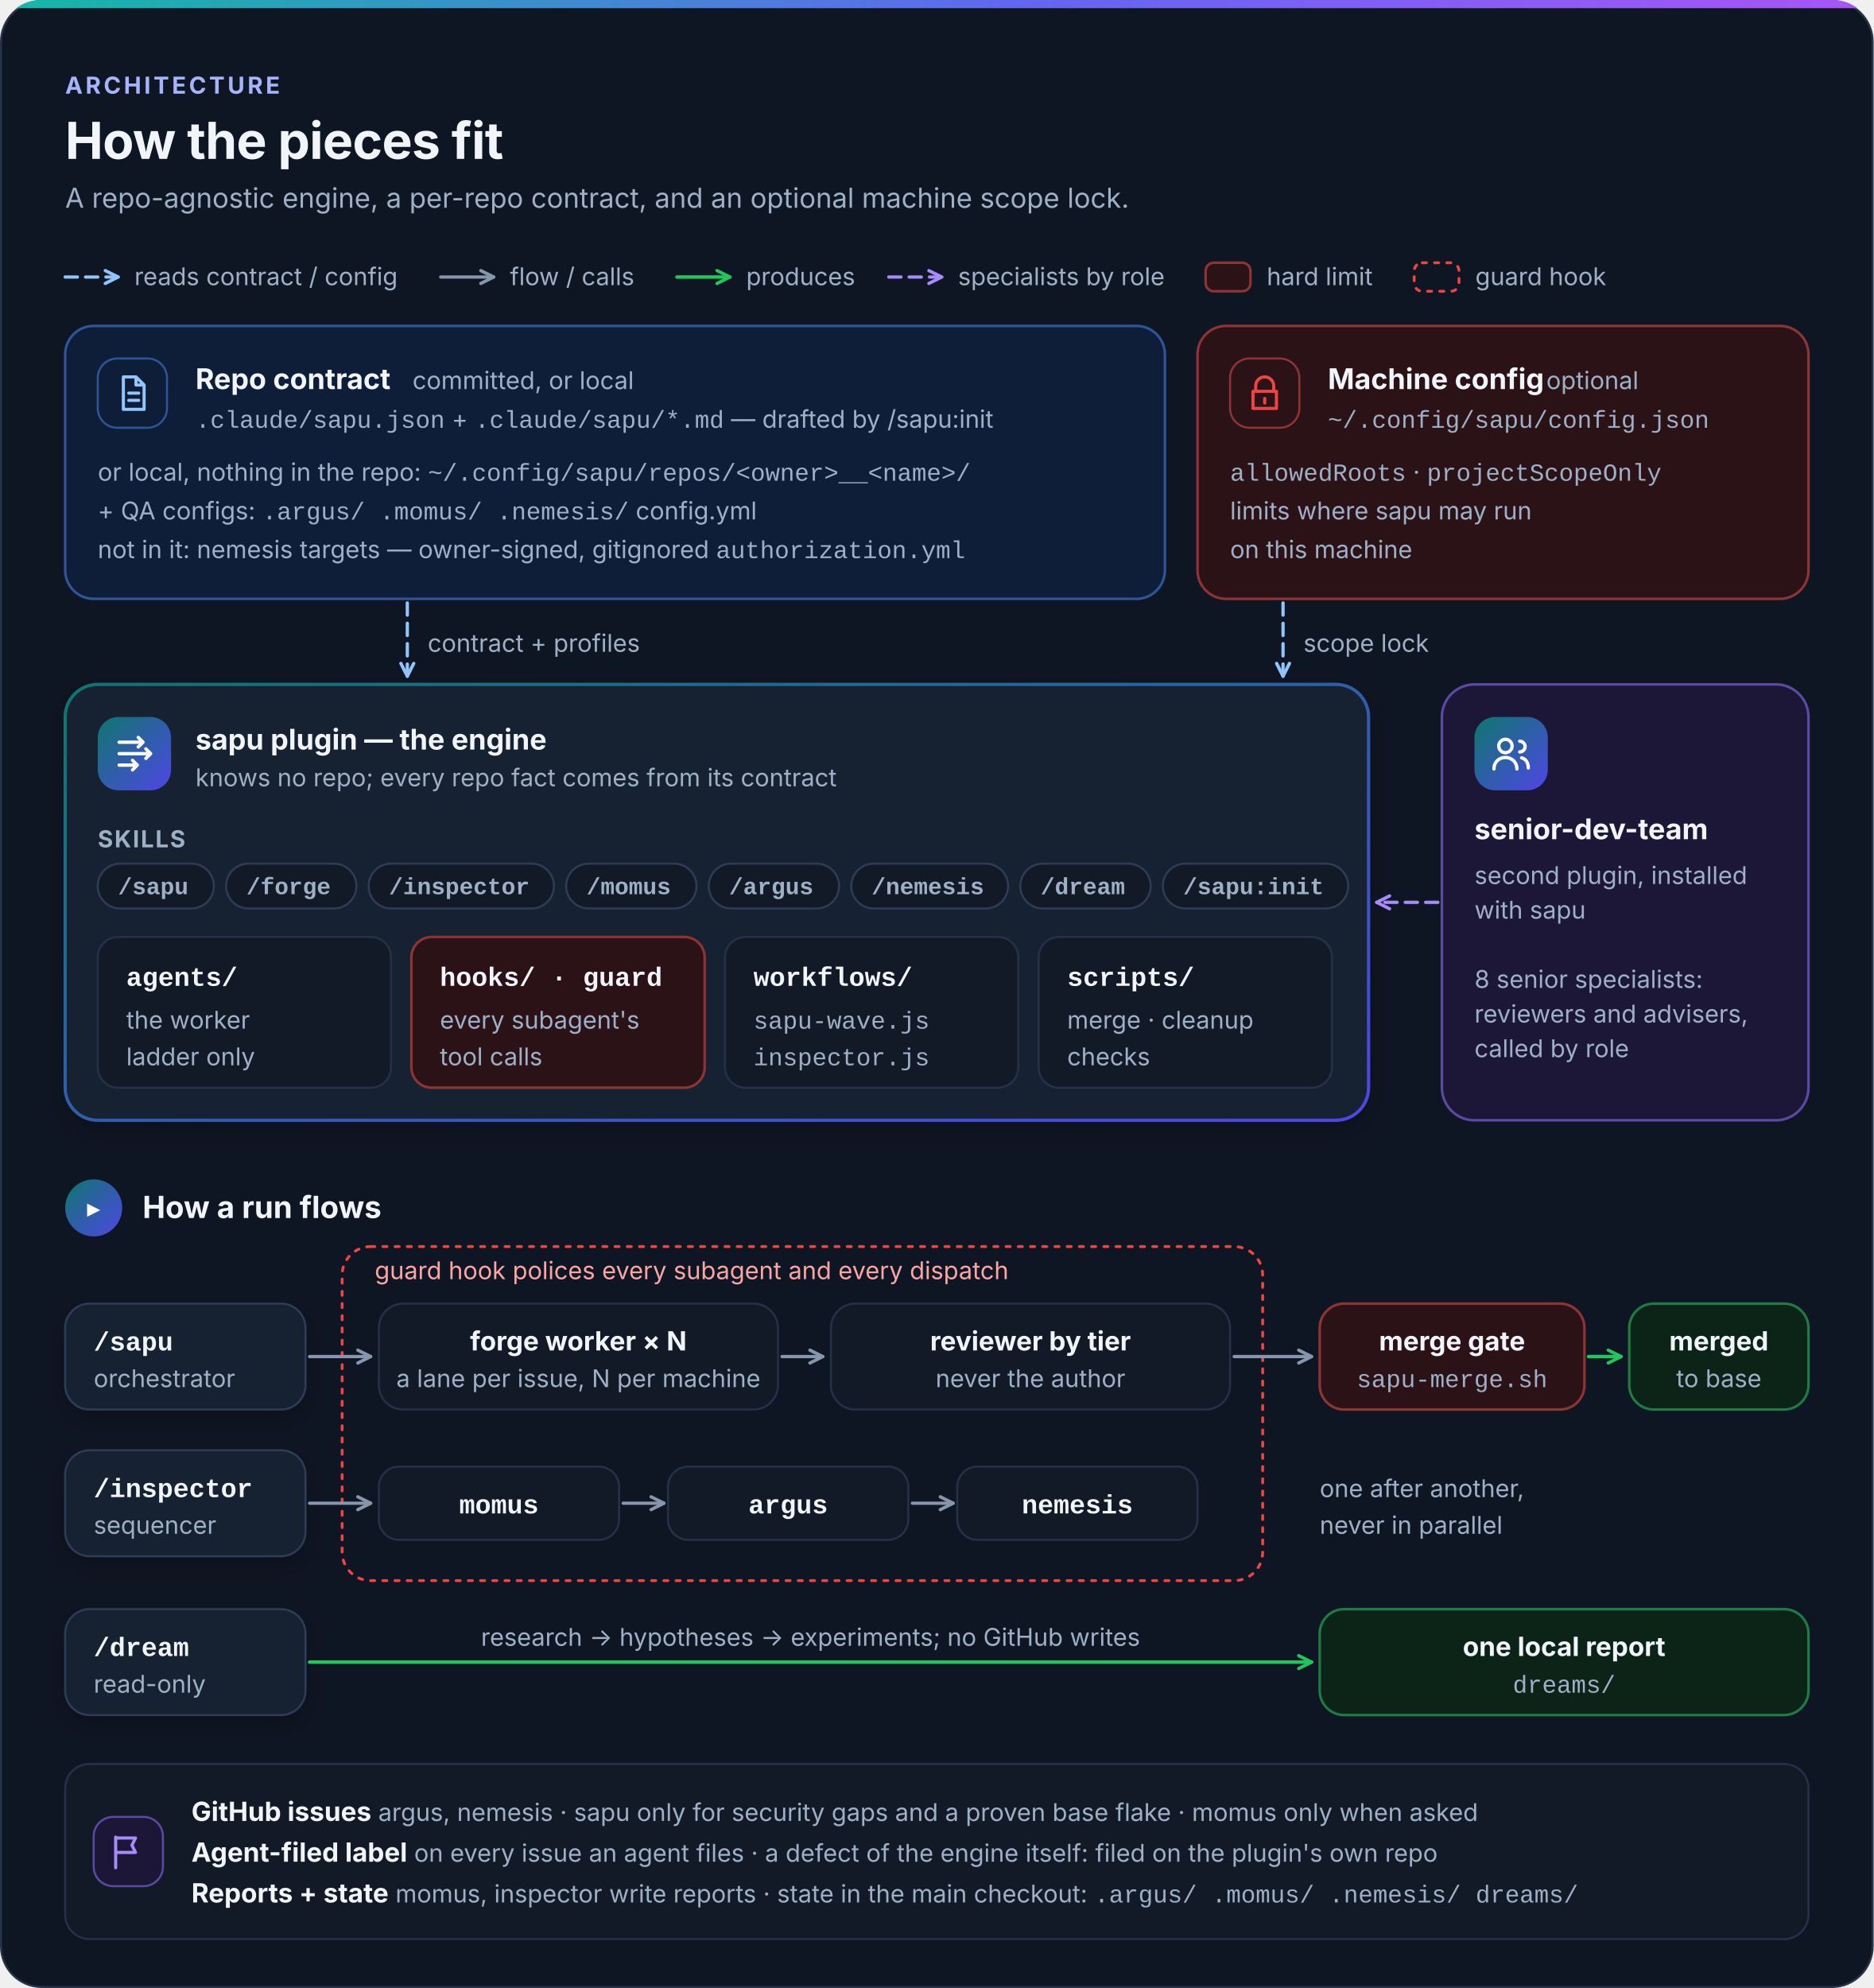
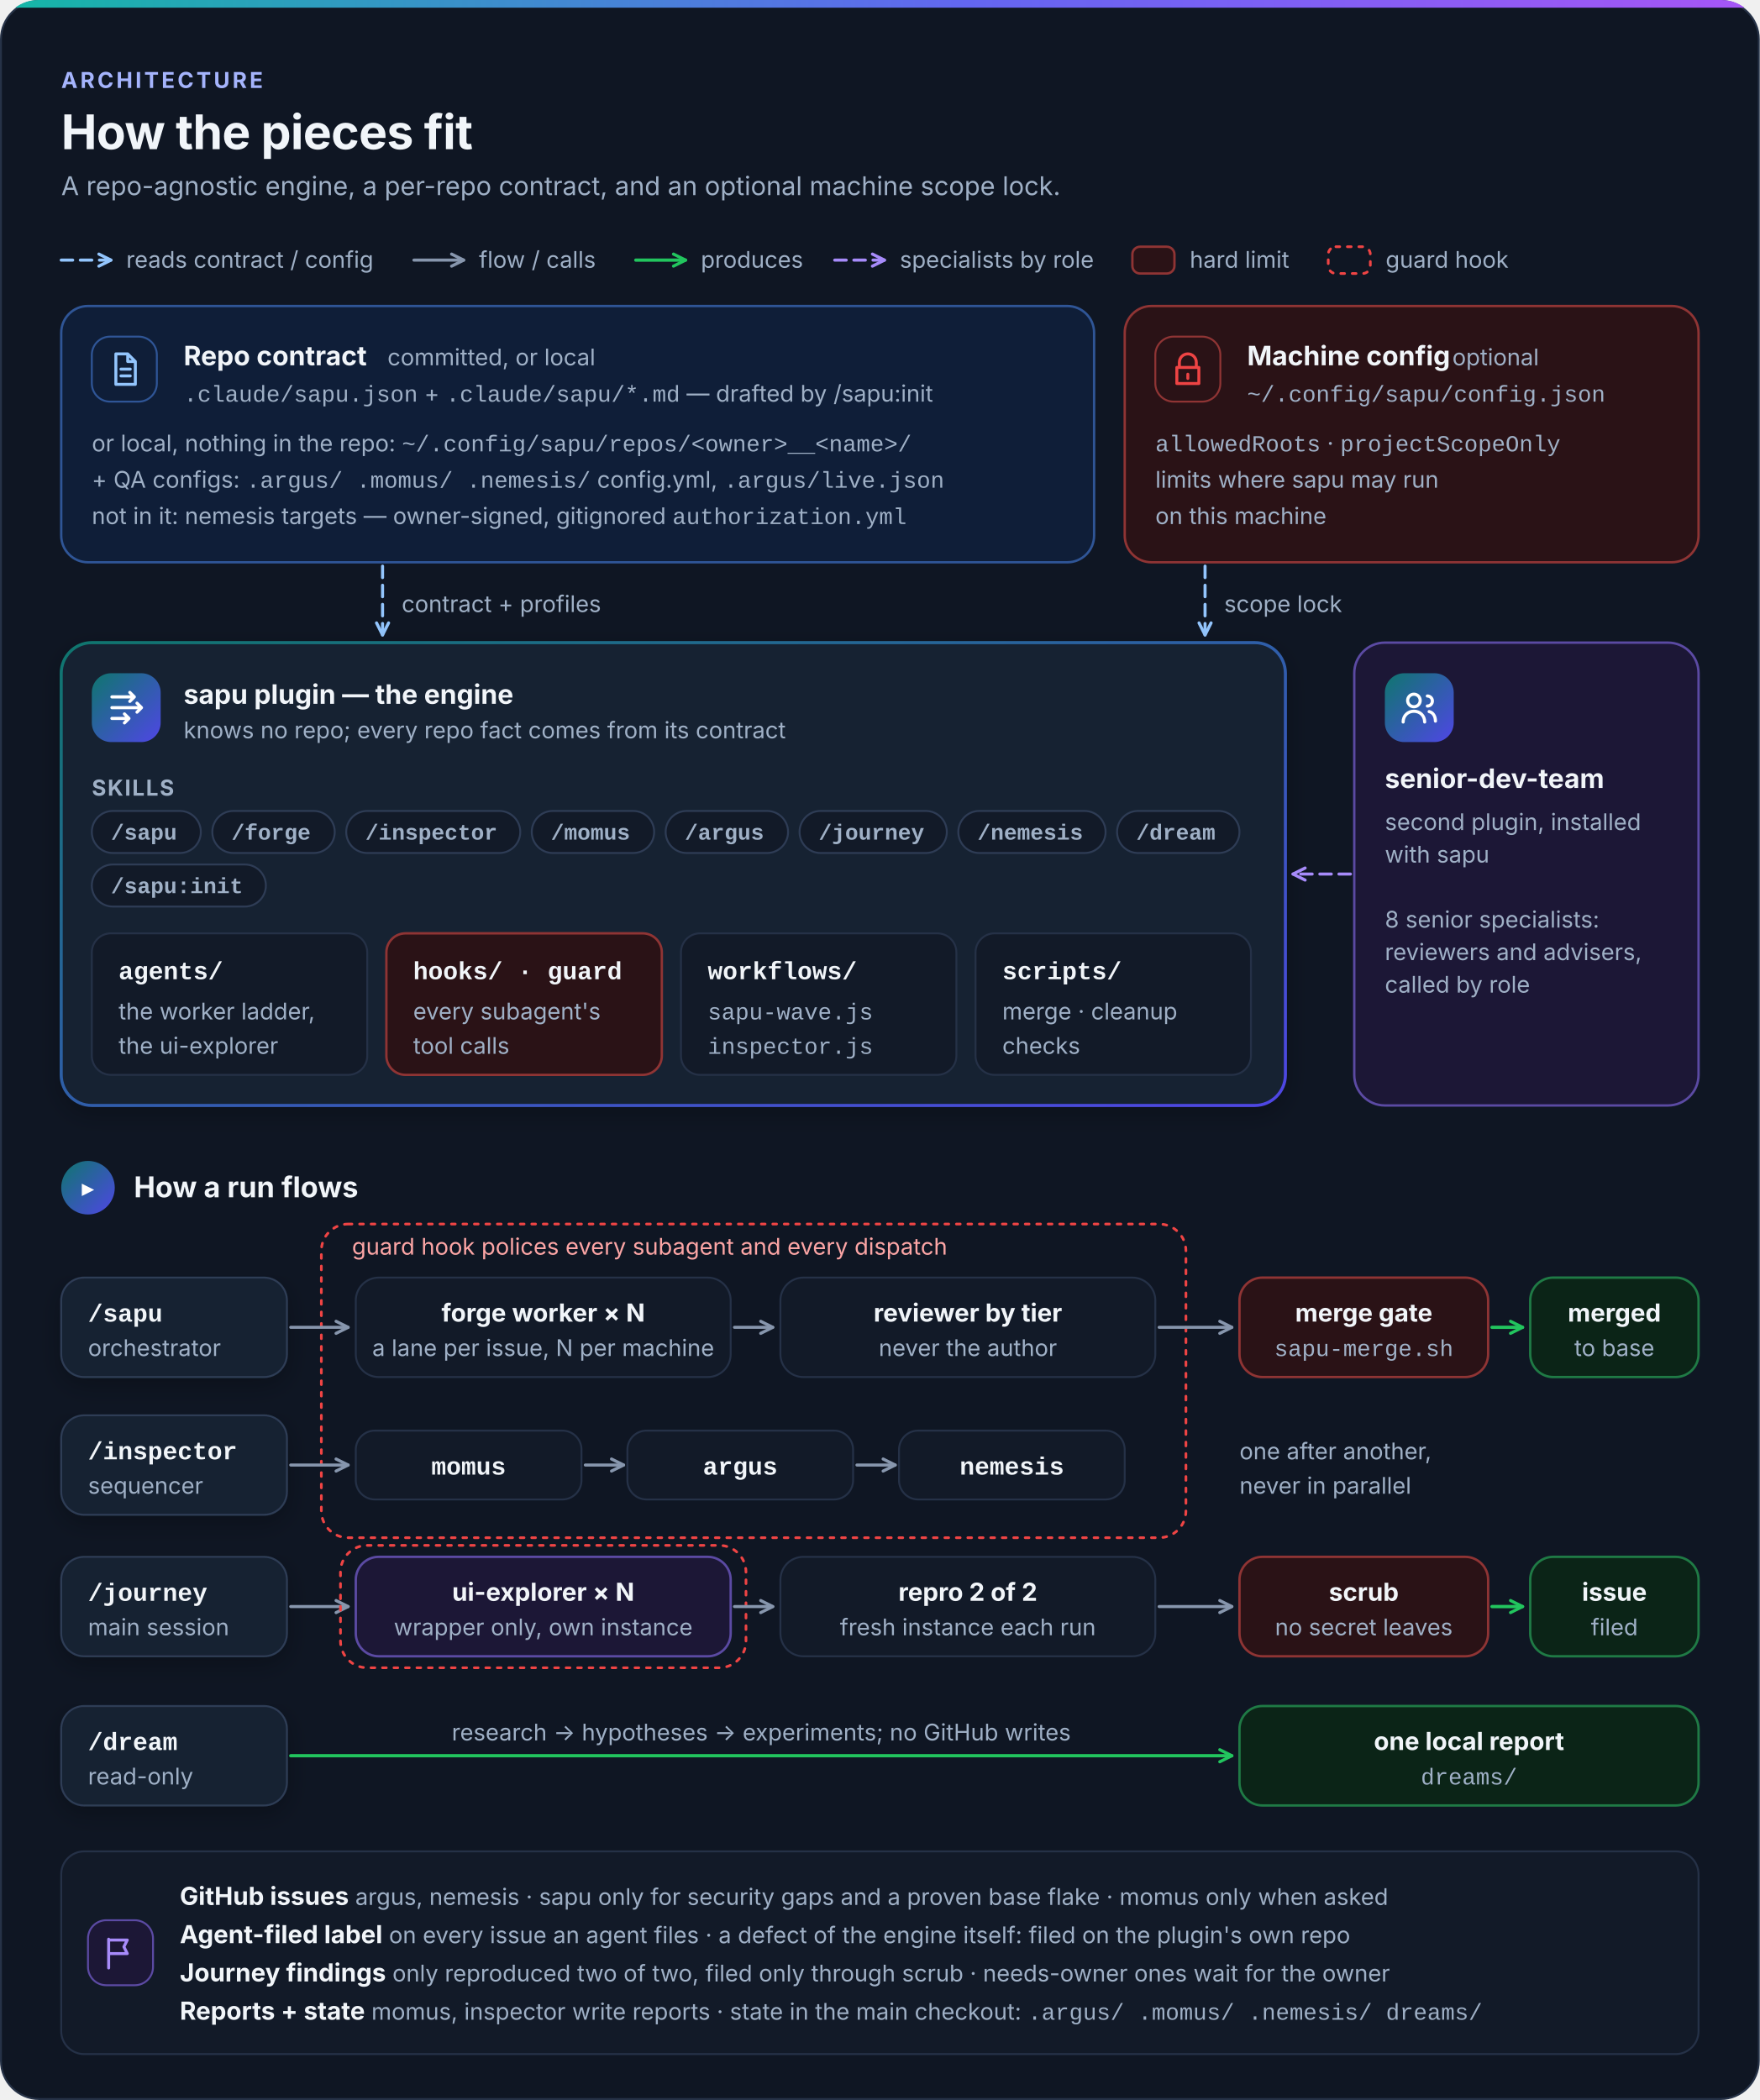
- <svg xmlns="http://www.w3.org/2000/svg" viewBox="0 0 920 976" width="920" height="976" role="img" aria-label="How sapu fits together: a repo-agnostic engine plus a per-repo contract, optionally scope-locked by a machine config, with specialists from the senior-dev-team plugin; the sapu orchestrator runs one forge worker per issue in parallel lanes, inspector runs momus then argus then nemesis, dream runs standalone, a guard hook polices every subagent, and only the orchestrator merges through the merge gate.">
+ <svg xmlns="http://www.w3.org/2000/svg" viewBox="0 0 920 1098" width="920" height="1098" role="img" aria-label="How sapu fits together: a repo-agnostic engine plus a per-repo contract, optionally scope-locked by a machine config, with specialists from the senior-dev-team plugin; the sapu orchestrator runs one forge worker per issue in parallel lanes, inspector runs momus then argus then nemesis, /journey walks business journeys on an isolated instance and files only what a script reproduced twice, dream runs standalone, a guard hook polices every subagent, and only the orchestrator merges through the merge gate.">
  <style>
    text{font-family:-apple-system,BlinkMacSystemFont,'Segoe UI',Inter,Helvetica,Arial,sans-serif;fill:#dbe3ee}
    .mono{font-family:ui-monospace,SFMono-Regular,Menlo,Consolas,'Liberation Mono',monospace}
    .canvas{fill:#0f1623;stroke:#263247;stroke-width:1}
    .eyebrow{font-size:11.5px;font-weight:700;letter-spacing:.12em;fill:#a5b4fc}
    .h1{font-size:25px;font-weight:750;fill:#f1f5f9;letter-spacing:-.01em}
    .sub{font-size:13.5px;fill:#9fb0c6}
    .sec{font-size:15px;font-weight:700;fill:#f1f5f9}
    .sec2{font-size:12.5px;fill:#9fb0c6}
    .ttl{font-size:14px;font-weight:650;fill:#f1f5f9}
    .t{font-size:13px;fill:#dbe3ee}
    .tb{font-size:13px;font-weight:650;fill:#f1f5f9}
    .cap{font-size:12px;fill:#9fb0c6}
    .lbl{font-size:11.5px;font-weight:650;letter-spacing:.06em;fill:#9fb0c6}
    .chipt{font-size:11.5px;font-weight:600}
    .white{fill:#ffffff}
    .ink{fill:#f1f5f9} .muted{fill:#9fb0c6} .accent{fill:#a5b4fc} .tealt{fill:#5eead4}
    .card{fill:#172133;stroke:#2e3c55;stroke-width:1}
    .sunken{fill:#121a28;stroke:#253147;stroke-width:1}
    .chip{fill:#121a28;stroke:#2e3c55;stroke-width:1}
    .ar{stroke:#8796ad;stroke-width:1.6;fill:none;stroke-linecap:round;stroke-linejoin:round}
    .ar-g{stroke:#22c55e;stroke-width:1.7;fill:none;stroke-linecap:round;stroke-linejoin:round}
    .ar-a{stroke:#f59e0b;stroke-width:1.6;fill:none;stroke-dasharray:5 4;stroke-linecap:round;stroke-linejoin:round}
    .ar-b{stroke:#93c5fd;stroke-width:1.6;fill:none;stroke-dasharray:6 4;stroke-linecap:round}
    .ar-v{stroke:#a78bfa;stroke-width:1.6;fill:none;stroke-dasharray:6 4;stroke-linecap:round}
    .guard{stroke:#ef4444;stroke-width:1.4;fill:none;stroke-dasharray:2 4;stroke-linecap:round}
    .m-n{stroke:#8796ad} .m-g{stroke:#22c55e} .m-a{stroke:#f59e0b} .m-b{stroke:#93c5fd} .m-v{stroke:#a78bfa}
    .ico{fill:none;stroke-width:1.75;stroke-linecap:round;stroke-linejoin:round}
    .ico-n{stroke:#9fb0c6} .ico-w{stroke:#ffffff}
    .rule{stroke:#2e3c55;stroke-width:1}
    .c-blue{fill:#93c5fd} .k-blue{fill:#0f1e38;stroke:#2f5596;stroke-width:1.25} .s-blue{stroke:#93c5fd} .f-blue{fill:#93c5fd} .tile-blue{fill:#0f1e38;stroke:#2f5596;stroke-width:1}
    .c-green{fill:#4ade80} .k-green{fill:#0b2417;stroke:#1f7a45;stroke-width:1.25} .s-green{stroke:#22c55e} .f-green{fill:#22c55e} .tile-green{fill:#0b2417;stroke:#1f7a45;stroke-width:1}
    .c-amber{fill:#fbbf24} .k-amber{fill:#271c08;stroke:#8a5d12;stroke-width:1.25} .s-amber{stroke:#f59e0b} .f-amber{fill:#f59e0b} .tile-amber{fill:#271c08;stroke:#8a5d12;stroke-width:1}
    .c-red{fill:#fca5a5} .k-red{fill:#2a1216;stroke:#8f3434;stroke-width:1.25} .s-red{stroke:#ef4444} .f-red{fill:#ef4444} .tile-red{fill:#2a1216;stroke:#8f3434;stroke-width:1}
    .c-violet{fill:#c4b5fd} .k-violet{fill:#1c1736;stroke:#5b4aa3;stroke-width:1.25} .s-violet{stroke:#a78bfa} .f-violet{fill:#a78bfa} .tile-violet{fill:#1c1736;stroke:#5b4aa3;stroke-width:1}
  </style>
  <defs>
    <linearGradient id="brand" x1="0" y1="0" x2="1" y2="1">
      <stop offset="0" stop-color="#0f766e" />
      <stop offset="1" stop-color="#4f46e5" />
    </linearGradient>
    <linearGradient id="brandbar" x1="0" y1="0" x2="1" y2="0">
      <stop offset="0" stop-color="#14b8a6" />
      <stop offset=".55" stop-color="#6366f1" />
      <stop offset="1" stop-color="#a855f7" />
    </linearGradient>
    <filter id="sh" x="-10%" y="-10%" width="120%" height="140%">
      <feDropShadow dx="0" dy="1" stdDeviation="1" flood-color="#000000" flood-opacity="0.35" />
      <feDropShadow dx="0" dy="4" stdDeviation="6" flood-color="#000000" flood-opacity="0.25" />
    </filter>
    <marker id="mn" viewBox="0 0 10 10" refX="8.5" refY="5" markerWidth="9" markerHeight="9" markerUnits="userSpaceOnUse" orient="auto-start-reverse">
      <path d="M1.5,1.5 L8.5,5 L1.5,8.5" fill="none" stroke-width="1.8" stroke-linecap="round" stroke-linejoin="round" class="m-n" />
    </marker>
    <marker id="mg" viewBox="0 0 10 10" refX="8.5" refY="5" markerWidth="9" markerHeight="9" markerUnits="userSpaceOnUse" orient="auto-start-reverse">
      <path d="M1.5,1.5 L8.5,5 L1.5,8.5" fill="none" stroke-width="1.8" stroke-linecap="round" stroke-linejoin="round" class="m-g" />
    </marker>
    <marker id="ma" viewBox="0 0 10 10" refX="8.5" refY="5" markerWidth="9" markerHeight="9" markerUnits="userSpaceOnUse" orient="auto-start-reverse">
      <path d="M1.5,1.5 L8.5,5 L1.5,8.5" fill="none" stroke-width="1.8" stroke-linecap="round" stroke-linejoin="round" class="m-a" />
    </marker>
    <marker id="mb" viewBox="0 0 10 10" refX="8.5" refY="5" markerWidth="9" markerHeight="9" markerUnits="userSpaceOnUse" orient="auto-start-reverse">
      <path d="M1.5,1.5 L8.5,5 L1.5,8.5" fill="none" stroke-width="1.8" stroke-linecap="round" stroke-linejoin="round" class="m-b" />
    </marker>
    <marker id="mv" viewBox="0 0 10 10" refX="8.5" refY="5" markerWidth="9" markerHeight="9" markerUnits="userSpaceOnUse" orient="auto-start-reverse">
      <path d="M1.5,1.5 L8.5,5 L1.5,8.5" fill="none" stroke-width="1.8" stroke-linecap="round" stroke-linejoin="round" class="m-v" />
    </marker>
  </defs>
-   <rect x="0.5" y="0.5" width="919" height="975" rx="20" class="canvas" />
+   <rect x="0.5" y="0.5" width="919" height="1097" rx="20" class="canvas" />
  <clipPath id="cv">
-     <rect x="0" y="0" width="920" height="976" rx="20" />
+     <rect x="0" y="0" width="920" height="1098" rx="20" />
  </clipPath>
  <rect x="0" y="0" width="920" height="4" fill="url(#brandbar)" clip-path="url(#cv)" />
  <text x="32" y="46" class="eyebrow">ARCHITECTURE</text>
  <text x="32" y="78" class="h1">How the pieces fit</text>
  <text x="32" y="102" class="sub">A repo-agnostic engine, a per-repo contract, and an optional machine scope lock.</text>
  <path d="M32,136 L58,136" class="ar-b" marker-end="url(#mb)" />
  <text x="66" y="140" class="cap">reads contract / config</text>
  <path d="M216.4,136 L242.4,136" class="ar" marker-end="url(#mn)" />
  <text x="250.4" y="140" class="cap">flow / calls</text>
  <path d="M332.4,136 L358.4,136" class="ar-g" marker-end="url(#mg)" />
  <text x="366.4" y="140" class="cap">produces</text>
  <path d="M436.4,136 L462.4,136" class="ar-v" marker-end="url(#mv)" />
  <text x="470.4" y="140" class="cap">specialists by role</text>
  <rect x="592" y="129" width="22" height="14" rx="4" class="k-red" />
  <text x="622" y="140" class="cap">hard limit</text>
  <rect x="694.4" y="129" width="22" height="14" rx="4" class="guard" />
  <text x="724.4" y="140" class="cap">guard hook</text>
  <rect x="32" y="160" width="540" height="134" rx="14" class="k-blue" />
  <rect x="48" y="176" width="34" height="34" rx="9.562" class="tile-blue" />
  <g transform="translate(54.375,182.375) scale(0.8854167)">
    <path d="M7 3h7l4.5 4.5V21H7z M14 3v4.5h4.5 M10 12h5.5 M10 16h5.5" class="ico s-blue" />
  </g>
  <text x="96" y="191" class="ttl">Repo contract</text>
  <text x="202.56" y="191" class="cap">committed, or local</text>
  <text x="96" y="210" class="cap">
    <tspan class="mono">.claude/sapu.json</tspan> + <tspan class="mono">.claude/sapu/*.md</tspan> — drafted by /sapu:init</text>
  <text x="48" y="236" class="cap">or local, nothing in the repo: <tspan class="mono">~/.config/sapu/repos/&lt;owner&gt;__&lt;name&gt;/</tspan>
  </text>
-   <text x="48" y="255" class="cap">+ QA configs: <tspan class="mono">.argus/ .momus/ .nemesis/</tspan> config.yml</text>
+   <text x="48" y="255" class="cap">+ QA configs: <tspan class="mono">.argus/ .momus/ .nemesis/</tspan> config.yml, <tspan class="mono">.argus/live.json</tspan>
+   </text>
  <text x="48" y="274" class="cap">not in it: nemesis targets — owner-signed, gitignored <tspan class="mono">authorization.yml</tspan>
  </text>
  <rect x="588" y="160" width="300" height="134" rx="14" class="k-red" />
  <rect x="604" y="176" width="34" height="34" rx="9.562" class="tile-red" />
  <g transform="translate(610.375,182.375) scale(0.8854167)">
    <path d="M7 11V8a5 5 0 0 1 10 0v3 M5.5 11h13v9.5h-13z M12 15v2.5" class="ico s-red" />
  </g>
  <text x="652" y="191" class="ttl">Machine config</text>
  <text x="759.26" y="191" class="cap">optional</text>
  <text x="652" y="210" class="cap mono">~/.config/sapu/config.json</text>
  <text x="604" y="236" class="cap">
    <tspan class="mono">allowedRoots</tspan> · <tspan class="mono">projectScopeOnly</tspan>
  </text>
  <text x="604" y="255" class="cap">limits where sapu may run</text>
  <text x="604" y="274" class="cap">on this machine</text>
  <path d="M200,296 L200,332" class="ar-b" marker-end="url(#mb)" />
  <text x="210" y="320" class="cap">contract + profiles</text>
  <path d="M630,296 L630,332" class="ar-b" marker-end="url(#mb)" />
  <text x="640" y="320" class="cap">scope lock</text>
-   <rect x="32" y="336" width="640" height="214" rx="16" class="card" filter="url(#sh)" />
-   <rect x="32" y="336" width="640" height="214" rx="16" fill="none" stroke="url(#brand)" stroke-width="1.6" />
+   <rect x="32" y="336" width="640" height="242" rx="16" class="card" filter="url(#sh)" />
+   <rect x="32" y="336" width="640" height="242" rx="16" fill="none" stroke="url(#brand)" stroke-width="1.6" />
  <rect x="48" y="352" width="36" height="36" rx="10.125" fill="url(#brand)" />
  <g transform="translate(54.75,358.75) scale(0.9375)">
    <path d="M4 6h12 M4 12h16 M4 18h9 M14 3.5L16.5 6 14 8.5 M18 9.5L20.5 12 18 14.5 M11 15.5L13.5 18 11 20.5" class="ico ico-w" />
  </g>
  <text x="96" y="368" class="ttl">sapu plugin — the engine</text>
  <text x="96" y="386" class="cap">knows no repo; every repo fact comes from its contract</text>
  <text x="48" y="416" class="lbl">SKILLS</text>
  <rect x="48" y="424" width="57" height="22" rx="11" class="chip" />
  <text x="58" y="439" class="chipt muted mono">/sapu</text>
  <rect x="111" y="424" width="64" height="22" rx="11" class="chip" />
  <text x="121" y="439" class="chipt muted mono">/forge</text>
  <rect x="181" y="424" width="91" height="22" rx="11" class="chip" />
  <text x="191" y="439" class="chipt muted mono">/inspector</text>
  <rect x="278" y="424" width="64" height="22" rx="11" class="chip" />
  <text x="288" y="439" class="chipt muted mono">/momus</text>
  <rect x="348" y="424" width="64" height="22" rx="11" class="chip" />
  <text x="358" y="439" class="chipt muted mono">/argus</text>
  <rect x="418" y="424" width="77" height="22" rx="11" class="chip" />
-   <text x="428" y="439" class="chipt muted mono">/nemesis</text>
-   <rect x="501" y="424" width="64" height="22" rx="11" class="chip" />
-   <text x="511" y="439" class="chipt muted mono">/dream</text>
-   <rect x="571" y="424" width="91" height="22" rx="11" class="chip" />
-   <text x="581" y="439" class="chipt muted mono">/sapu:init</text>
-   <rect x="48" y="460" width="144" height="74" rx="10" class="sunken" />
-   <text x="62" y="484" class="tb mono">agents/</text>
-   <text x="62" y="505" class="cap">the worker</text>
-   <text x="62" y="523" class="cap">ladder only</text>
-   <rect x="202" y="460" width="144" height="74" rx="10" class="k-red" />
-   <text x="216" y="484" class="tb mono">hooks/ · guard</text>
-   <text x="216" y="505" class="cap">every subagent's</text>
-   <text x="216" y="523" class="cap">tool calls</text>
-   <rect x="356" y="460" width="144" height="74" rx="10" class="sunken" />
-   <text x="370" y="484" class="tb mono">workflows/</text>
-   <text x="370" y="505" class="cap mono">sapu-wave.js</text>
-   <text x="370" y="523" class="cap mono">inspector.js</text>
-   <rect x="510" y="460" width="144" height="74" rx="10" class="sunken" />
-   <text x="524" y="484" class="tb mono">scripts/</text>
-   <text x="524" y="505" class="cap">merge · cleanup</text>
-   <text x="524" y="523" class="cap">checks</text>
-   <rect x="708" y="336" width="180" height="214" rx="16" class="k-violet" />
+   <text x="428" y="439" class="chipt muted mono">/journey</text>
+   <rect x="501" y="424" width="77" height="22" rx="11" class="chip" />
+   <text x="511" y="439" class="chipt muted mono">/nemesis</text>
+   <rect x="584" y="424" width="64" height="22" rx="11" class="chip" />
+   <text x="594" y="439" class="chipt muted mono">/dream</text>
+   <rect x="48" y="452" width="91" height="22" rx="11" class="chip" />
+   <text x="58" y="467" class="chipt muted mono">/sapu:init</text>
+   <rect x="48" y="488" width="144" height="74" rx="10" class="sunken" />
+   <text x="62" y="512" class="tb mono">agents/</text>
+   <text x="62" y="533" class="cap">the worker ladder,</text>
+   <text x="62" y="551" class="cap">the ui-explorer</text>
+   <rect x="202" y="488" width="144" height="74" rx="10" class="k-red" />
+   <text x="216" y="512" class="tb mono">hooks/ · guard</text>
+   <text x="216" y="533" class="cap">every subagent's</text>
+   <text x="216" y="551" class="cap">tool calls</text>
+   <rect x="356" y="488" width="144" height="74" rx="10" class="sunken" />
+   <text x="370" y="512" class="tb mono">workflows/</text>
+   <text x="370" y="533" class="cap mono">sapu-wave.js</text>
+   <text x="370" y="551" class="cap mono">inspector.js</text>
+   <rect x="510" y="488" width="144" height="74" rx="10" class="sunken" />
+   <text x="524" y="512" class="tb mono">scripts/</text>
+   <text x="524" y="533" class="cap">merge · cleanup</text>
+   <text x="524" y="551" class="cap">checks</text>
+   <rect x="708" y="336" width="180" height="242" rx="16" class="k-violet" />
  <rect x="724" y="352" width="36" height="36" rx="10.125" fill="url(#brand)" />
  <g transform="translate(730.75,358.75) scale(0.9375)">
    <path d="M9 4.5a3.5 3.5 0 1 0 0.01 0 M3 20c0-3.6 2.7-6 6-6s6 2.4 6 6 M16.5 5.5a2.8 2.8 0 1 1 0 5.6 M17.5 14.2c2.2.5 3.5 2.6 3.5 5.3" class="ico ico-w" />
  </g>
  <text x="724" y="412" class="ttl">senior-dev-team</text>
  <text x="724" y="434" class="cap">second plugin, installed</text>
  <text x="724" y="451" class="cap">with sapu</text>
  <text x="724" y="468" class="cap" />
  <text x="724" y="485" class="cap">8 senior specialists:</text>
  <text x="724" y="502" class="cap">reviewers and advisers,</text>
  <text x="724" y="519" class="cap">called by role</text>
-   <path d="M706,443 L676,443" class="ar-v" marker-end="url(#mv)" />
-   <circle cx="46" cy="593" r="14" fill="url(#brand)" />
-   <text x="46" y="597.5" class="white" text-anchor="middle" style="font-size:13px;font-weight:700">▸</text>
-   <text x="70" y="598" class="sec">How a run flows</text>
-   <rect x="168" y="612" width="452" height="164" rx="14" class="guard" />
-   <text x="184" y="628" class="cap c-red">guard hook polices every subagent and every dispatch</text>
-   <rect x="32" y="640" width="118" height="52" rx="12" class="card" filter="url(#sh)" />
-   <text x="46" y="663" class="tb mono">/sapu</text>
-   <text x="46" y="681" class="cap">orchestrator</text>
-   <path d="M152,666 L182,666" class="ar" marker-end="url(#mn)" />
-   <text x="167" y="656" class="cap" />
-   <rect x="186" y="640" width="196" height="52" rx="12" class="sunken" />
-   <text x="284" y="663" class="tb" text-anchor="middle">forge worker × N</text>
-   <text x="284" y="681" class="cap" text-anchor="middle">a lane per issue, N per machine</text>
-   <path d="M384,666 L404,666" class="ar" marker-end="url(#mn)" />
-   <rect x="408" y="640" width="196" height="52" rx="12" class="sunken" />
-   <text x="506" y="663" class="tb" text-anchor="middle">reviewer by tier</text>
-   <text x="506" y="681" class="cap" text-anchor="middle">never the author</text>
-   <path d="M606,666 L644,666" class="ar" marker-end="url(#mn)" />
-   <rect x="648" y="640" width="130" height="52" rx="12" class="k-red" />
-   <text x="713" y="663" class="tb" text-anchor="middle">merge gate</text>
-   <text x="713" y="681" class="cap mono" text-anchor="middle">sapu-merge.sh</text>
-   <path d="M780,666 L796,666" class="ar-g" marker-end="url(#mg)" />
-   <rect x="800" y="640" width="88" height="52" rx="12" class="k-green" />
-   <text x="844" y="663" class="tb" text-anchor="middle">merged</text>
-   <text x="844" y="681" class="cap" text-anchor="middle">to base</text>
-   <rect x="32" y="712" width="118" height="52" rx="12" class="card" filter="url(#sh)" />
-   <text x="46" y="735" class="tb mono">/inspector</text>
-   <text x="46" y="753" class="cap">sequencer</text>
-   <path d="M152,738 L182,738" class="ar" marker-end="url(#mn)" />
-   <rect x="186" y="720" width="118" height="36" rx="10" class="sunken" />
-   <text x="245" y="743" class="tb mono" text-anchor="middle">momus</text>
-   <path d="M306,738 L326,738" class="ar" marker-end="url(#mn)" />
-   <rect x="328" y="720" width="118" height="36" rx="10" class="sunken" />
-   <text x="387" y="743" class="tb mono" text-anchor="middle">argus</text>
-   <path d="M448,738 L468,738" class="ar" marker-end="url(#mn)" />
-   <rect x="470" y="720" width="118" height="36" rx="10" class="sunken" />
-   <text x="529" y="743" class="tb mono" text-anchor="middle">nemesis</text>
-   <text x="648" y="735" class="cap">one after another,</text>
-   <text x="648" y="753" class="cap">never in parallel</text>
-   <rect x="32" y="790" width="118" height="52" rx="12" class="card" filter="url(#sh)" />
-   <text x="46" y="813" class="tb mono">/dream</text>
-   <text x="46" y="831" class="cap">read-only</text>
-   <path d="M152,816 L644,816" class="ar-g" marker-end="url(#mg)" />
-   <text x="398" y="808" class="cap" text-anchor="middle">research → hypotheses → experiments; no GitHub writes</text>
-   <rect x="648" y="790" width="240" height="52" rx="12" class="k-green" />
-   <text x="768" y="813" class="tb" text-anchor="middle">one local report</text>
-   <text x="768" y="831" class="cap mono" text-anchor="middle">dreams/</text>
-   <rect x="32" y="866" width="856" height="86" rx="12" class="sunken" />
-   <rect x="46" y="892" width="34" height="34" rx="9.562" class="tile-violet" />
-   <g transform="translate(52.375,898.375) scale(0.8854167)">
+   <path d="M706,457 L676,457" class="ar-v" marker-end="url(#mv)" />
+   <circle cx="46" cy="621" r="14" fill="url(#brand)" />
+   <text x="46" y="625.5" class="white" text-anchor="middle" style="font-size:13px;font-weight:700">▸</text>
+   <text x="70" y="626" class="sec">How a run flows</text>
+   <rect x="168" y="640" width="452" height="164" rx="14" class="guard" />
+   <text x="184" y="656" class="cap c-red">guard hook polices every subagent and every dispatch</text>
+   <rect x="32" y="668" width="118" height="52" rx="12" class="card" filter="url(#sh)" />
+   <text x="46" y="691" class="tb mono">/sapu</text>
+   <text x="46" y="709" class="cap">orchestrator</text>
+   <path d="M152,694 L182,694" class="ar" marker-end="url(#mn)" />
+   <text x="167" y="684" class="cap" />
+   <rect x="186" y="668" width="196" height="52" rx="12" class="sunken" />
+   <text x="284" y="691" class="tb" text-anchor="middle">forge worker × N</text>
+   <text x="284" y="709" class="cap" text-anchor="middle">a lane per issue, N per machine</text>
+   <path d="M384,694 L404,694" class="ar" marker-end="url(#mn)" />
+   <rect x="408" y="668" width="196" height="52" rx="12" class="sunken" />
+   <text x="506" y="691" class="tb" text-anchor="middle">reviewer by tier</text>
+   <text x="506" y="709" class="cap" text-anchor="middle">never the author</text>
+   <path d="M606,694 L644,694" class="ar" marker-end="url(#mn)" />
+   <rect x="648" y="668" width="130" height="52" rx="12" class="k-red" />
+   <text x="713" y="691" class="tb" text-anchor="middle">merge gate</text>
+   <text x="713" y="709" class="cap mono" text-anchor="middle">sapu-merge.sh</text>
+   <path d="M780,694 L796,694" class="ar-g" marker-end="url(#mg)" />
+   <rect x="800" y="668" width="88" height="52" rx="12" class="k-green" />
+   <text x="844" y="691" class="tb" text-anchor="middle">merged</text>
+   <text x="844" y="709" class="cap" text-anchor="middle">to base</text>
+   <rect x="32" y="740" width="118" height="52" rx="12" class="card" filter="url(#sh)" />
+   <text x="46" y="763" class="tb mono">/inspector</text>
+   <text x="46" y="781" class="cap">sequencer</text>
+   <path d="M152,766 L182,766" class="ar" marker-end="url(#mn)" />
+   <rect x="186" y="748" width="118" height="36" rx="10" class="sunken" />
+   <text x="245" y="771" class="tb mono" text-anchor="middle">momus</text>
+   <path d="M306,766 L326,766" class="ar" marker-end="url(#mn)" />
+   <rect x="328" y="748" width="118" height="36" rx="10" class="sunken" />
+   <text x="387" y="771" class="tb mono" text-anchor="middle">argus</text>
+   <path d="M448,766 L468,766" class="ar" marker-end="url(#mn)" />
+   <rect x="470" y="748" width="118" height="36" rx="10" class="sunken" />
+   <text x="529" y="771" class="tb mono" text-anchor="middle">nemesis</text>
+   <text x="648" y="763" class="cap">one after another,</text>
+   <text x="648" y="781" class="cap">never in parallel</text>
+   <rect x="32" y="814" width="118" height="52" rx="12" class="card" filter="url(#sh)" />
+   <text x="46" y="837" class="tb mono">/journey</text>
+   <text x="46" y="855" class="cap">main session</text>
+   <path d="M152,840 L182,840" class="ar" marker-end="url(#mn)" />
+   <rect x="178" y="808" width="212" height="64" rx="14" class="guard" />
+   <rect x="186" y="814" width="196" height="52" rx="12" class="k-violet" />
+   <text x="284" y="837" class="tb" text-anchor="middle">ui-explorer × N</text>
+   <text x="284" y="855" class="cap" text-anchor="middle">wrapper only, own instance</text>
+   <path d="M384,840 L404,840" class="ar" marker-end="url(#mn)" />
+   <rect x="408" y="814" width="196" height="52" rx="12" class="sunken" />
+   <text x="506" y="837" class="tb" text-anchor="middle">repro 2 of 2</text>
+   <text x="506" y="855" class="cap" text-anchor="middle">fresh instance each run</text>
+   <path d="M606,840 L644,840" class="ar" marker-end="url(#mn)" />
+   <rect x="648" y="814" width="130" height="52" rx="12" class="k-red" />
+   <text x="713" y="837" class="tb" text-anchor="middle">scrub</text>
+   <text x="713" y="855" class="cap" text-anchor="middle">no secret leaves</text>
+   <path d="M780,840 L796,840" class="ar-g" marker-end="url(#mg)" />
+   <rect x="800" y="814" width="88" height="52" rx="12" class="k-green" />
+   <text x="844" y="837" class="tb" text-anchor="middle">issue</text>
+   <text x="844" y="855" class="cap" text-anchor="middle">filed</text>
+   <rect x="32" y="892" width="118" height="52" rx="12" class="card" filter="url(#sh)" />
+   <text x="46" y="915" class="tb mono">/dream</text>
+   <text x="46" y="933" class="cap">read-only</text>
+   <path d="M152,918 L644,918" class="ar-g" marker-end="url(#mg)" />
+   <text x="398" y="910" class="cap" text-anchor="middle">research → hypotheses → experiments; no GitHub writes</text>
+   <rect x="648" y="892" width="240" height="52" rx="12" class="k-green" />
+   <text x="768" y="915" class="tb" text-anchor="middle">one local report</text>
+   <text x="768" y="933" class="cap mono" text-anchor="middle">dreams/</text>
+   <rect x="32" y="968" width="856" height="106" rx="12" class="sunken" />
+   <rect x="46" y="1004" width="34" height="34" rx="9.562" class="tile-violet" />
+   <g transform="translate(52.375,1010.375) scale(0.8854167)">
    <path d="M5 21V4 M5 4.5h11l-2 4 2 4H5" class="ico s-violet" />
  </g>
-   <text x="94" y="894" class="cap">
+   <text x="94" y="996" class="cap">
    <tspan class="tb">GitHub issues</tspan>  argus, nemesis · sapu only for security gaps and a proven base flake · momus only when asked</text>
-   <text x="94" y="914" class="cap">
+   <text x="94" y="1016" class="cap">
    <tspan class="tb">Agent-filed label</tspan>  on every issue an agent files · a defect of the engine itself: filed on the plugin's own repo</text>
-   <text x="94" y="934" class="cap">
+   <text x="94" y="1036" class="cap">
+     <tspan class="tb">Journey findings</tspan>  only reproduced two of two, filed only through scrub · needs-owner ones wait for the owner</text>
+   <text x="94" y="1056" class="cap">
    <tspan class="tb">Reports + state</tspan>  momus, inspector write reports · state in the main checkout: <tspan class="mono">.argus/ .momus/ .nemesis/ dreams/</tspan>
  </text>
</svg>
